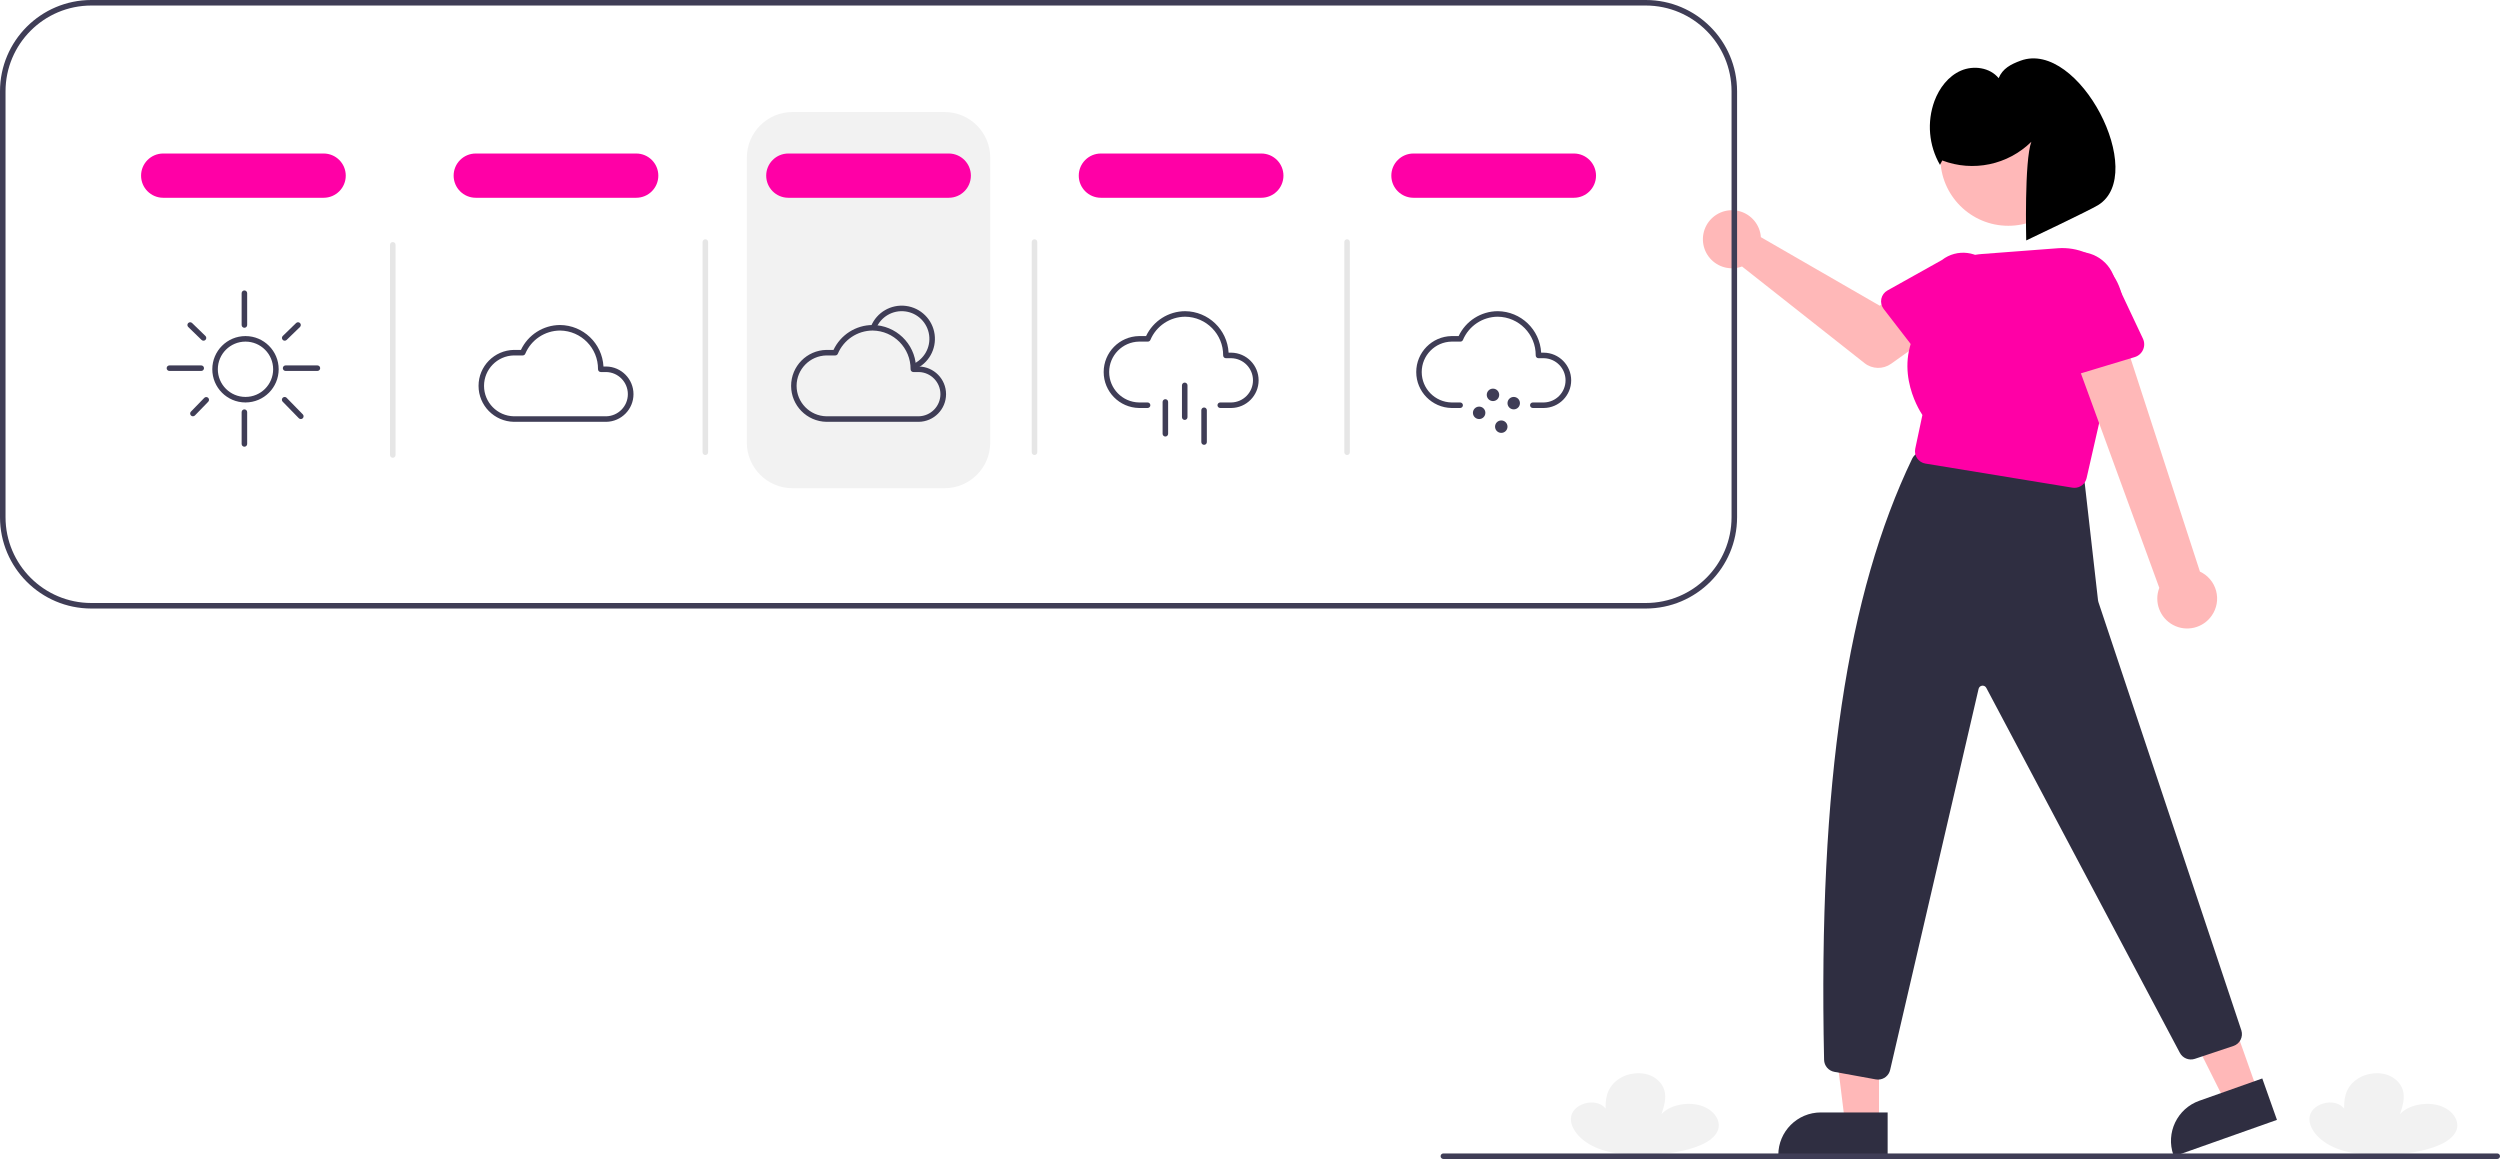
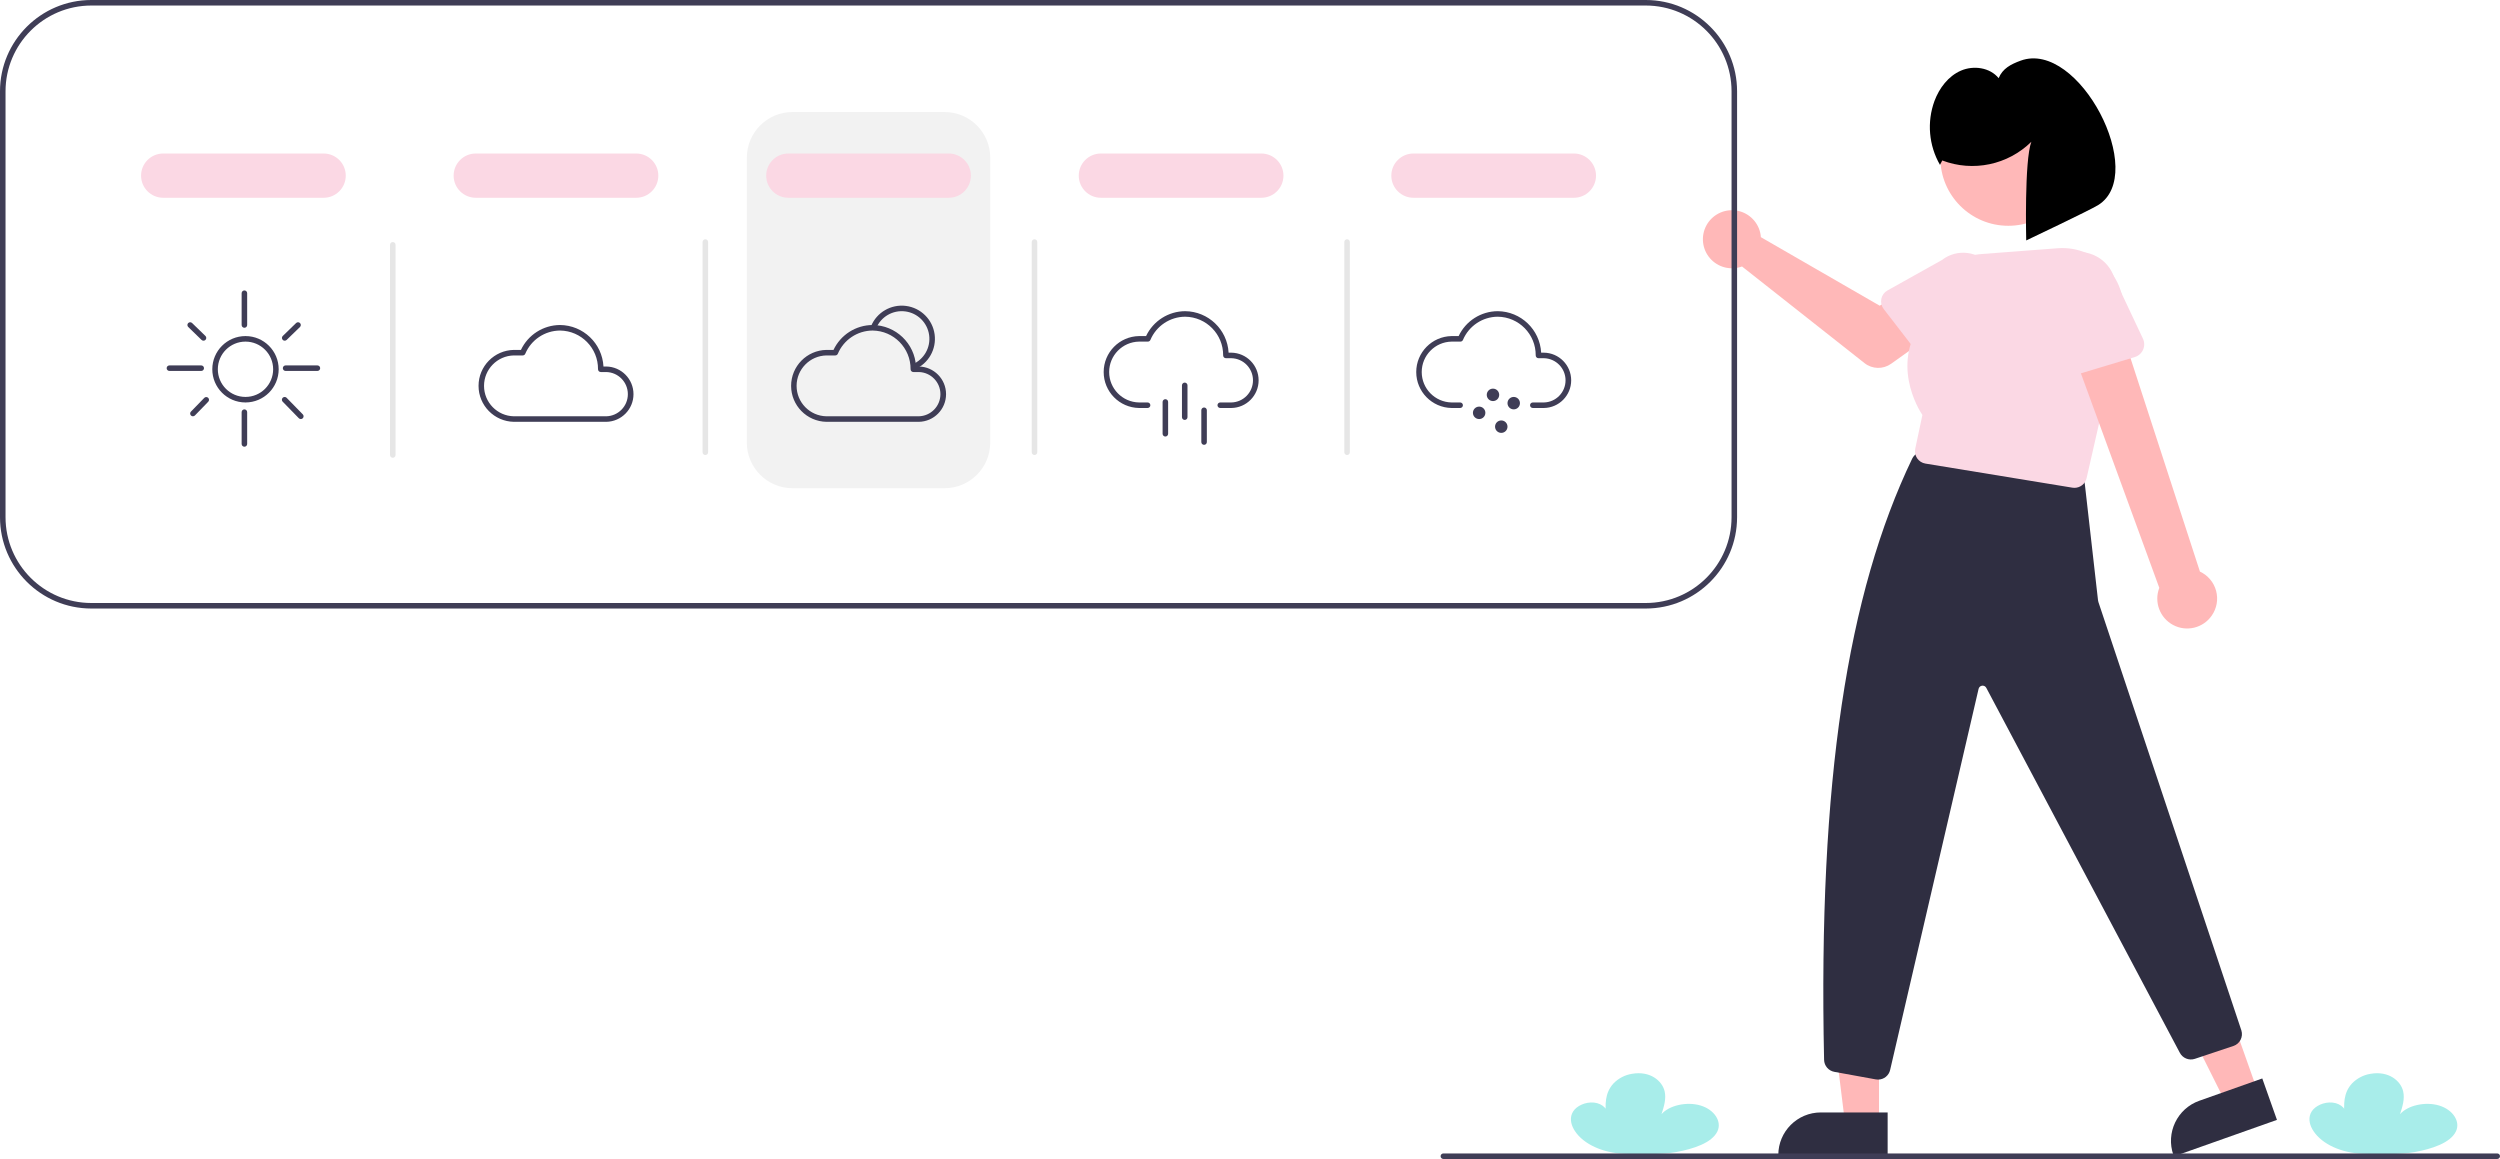
<svg xmlns="http://www.w3.org/2000/svg" data-name="Layer 1" width="903.815" height="419" viewBox="0 0 903.815 419">
-   <path d="M1002.298,657.635c-7.669-.318-14.655-3.413-17.816-8.208q-.222-.337-.418-.683c-1.154-2.043-1.514-4.392-.253-6.405s4.413-3.542,7.579-3.225,5.636,2.842,4.326,4.84c-.293-4.038-.532-8.281,2.724-11.796a11.897,11.897,0,0,1,6.665-3.445c6.56-1.154,10.916,2.555,11.788,6.301.644,2.765-.246,5.577-1.131,8.311,2.728-3.226,9.218-4.662,14.187-3.138s7.727,5.794,6.029,9.337c-2,4.173-8.669,6.33-14.863,7.47C1016.002,657.935,1008.333,657.885,1002.298,657.635Z" transform="translate(-148.0925 -240.5)" fill="#f2f2f2" />
-   <path d="M735.298,657.635c-7.669-.318-14.655-3.413-17.816-8.208q-.222-.337-.418-.683c-1.154-2.043-1.514-4.392-.253-6.405s4.413-3.542,7.579-3.225,5.636,2.842,4.326,4.84c-.293-4.038-.532-8.281,2.724-11.796a11.897,11.897,0,0,1,6.665-3.445c6.56-1.154,10.916,2.555,11.788,6.301.644,2.765-.246,5.577-1.131,8.311,2.728-3.226,9.218-4.662,14.187-3.138s7.727,5.794,6.029,9.337c-2,4.173-8.669,6.33-14.863,7.47C749.002,657.935,741.333,657.885,735.298,657.635Z" transform="translate(-148.0925 -240.5)" fill="#f2f2f2" />
+   <path d="M1002.298,657.635c-7.669-.318-14.655-3.413-17.816-8.208q-.222-.337-.418-.683c-1.154-2.043-1.514-4.392-.253-6.405s4.413-3.542,7.579-3.225,5.636,2.842,4.326,4.84c-.293-4.038-.532-8.281,2.724-11.796a11.897,11.897,0,0,1,6.665-3.445c6.56-1.154,10.916,2.555,11.788,6.301.644,2.765-.246,5.577-1.131,8.311,2.728-3.226,9.218-4.662,14.187-3.138s7.727,5.794,6.029,9.337c-2,4.173-8.669,6.33-14.863,7.47C1016.002,657.935,1008.333,657.885,1002.298,657.635Z" transform="translate(-148.0925 -240.5)" fill="#a8edea" />
+   <path d="M735.298,657.635c-7.669-.318-14.655-3.413-17.816-8.208q-.222-.337-.418-.683c-1.154-2.043-1.514-4.392-.253-6.405s4.413-3.542,7.579-3.225,5.636,2.842,4.326,4.84c-.293-4.038-.532-8.281,2.724-11.796a11.897,11.897,0,0,1,6.665-3.445c6.56-1.154,10.916,2.555,11.788,6.301.644,2.765-.246,5.577-1.131,8.311,2.728-3.226,9.218-4.662,14.187-3.138s7.727,5.794,6.029,9.337c-2,4.173-8.669,6.33-14.863,7.47C749.002,657.935,741.333,657.885,735.298,657.635Z" transform="translate(-148.0925 -240.5)" fill="#a8edea" />
  <path d="M489.592,417h-55a16.519,16.519,0,0,1-16.5-16.5v-103a16.519,16.519,0,0,1,16.5-16.5h55a16.519,16.519,0,0,1,16.5,16.5v103A16.519,16.519,0,0,1,489.592,417Z" transform="translate(-148.0925 -240.5)" fill="#f2f2f2" />
  <polygon points="679.306 406.177 667.047 406.177 661.214 358.889 679.308 358.89 679.306 406.177" fill="#ffb8b8" />
  <path d="M830.525,658.562l-39.531-.001v-.5a15.386,15.386,0,0,1,15.386-15.386h.001l24.144.001Z" transform="translate(-148.0925 -240.5)" fill="#2f2e41" />
  <polygon points="816.262 394.707 804.705 398.799 783.42 356.172 800.476 350.132 816.262 394.707" fill="#ffb8b8" />
  <path d="M971.269,645.365l-37.263,13.196-.167-.471a15.386,15.386,0,0,1,9.367-19.64l.001-0,22.759-8.06Z" transform="translate(-148.0925 -240.5)" fill="#2f2e41" />
  <path d="M827.057,630.8a4.613,4.613,0,0,1-.82-.074l-14.992-2.726a4.521,4.521,0,0,1-3.698-4.337c-2.179-100.914,8.535-168.729,31.843-217.336a4.473,4.473,0,0,1,4.691-2.481l53.912,7.783a4.505,4.505,0,0,1,3.828,3.947l4.754,41.903a3.546,3.546,0,0,0,.142.666l51.689,154.869a4.519,4.519,0,0,1-2.866,5.631L941.572,623.302a4.523,4.523,0,0,1-5.448-2.257L866.206,489.208a1.5,1.5,0,0,0-2.807.35L831.438,627.263A4.482,4.482,0,0,1,827.057,630.8Z" transform="translate(-148.0925 -240.5)" fill="#2f2e41" />
  <path d="M784.45,324.597a10.527,10.527,0,0,1,.239,1.64l42.957,24.782,10.441-6.011L849.219,359.581,831.769,372.018a8,8,0,0,1-9.598-.234L777.874,336.839a10.497,10.497,0,1,1,6.576-12.241Z" transform="translate(-148.0925 -240.5)" fill="#ffb8b8" />
-   <path d="M828.237,348.542a4.495,4.495,0,0,1,2.211-3.025l19.713-11.023a12.497,12.497,0,0,1,15.327,19.744l-15.717,16.321a4.5,4.5,0,0,1-6.804-.373l-13.884-17.994A4.495,4.495,0,0,1,828.237,348.542Z" transform="translate(-148.0925 -240.5)" fill="#ff00a6" />
+   <path d="M828.237,348.542a4.495,4.495,0,0,1,2.211-3.025l19.713-11.023a12.497,12.497,0,0,1,15.327,19.744l-15.717,16.321a4.5,4.5,0,0,1-6.804-.373l-13.884-17.994A4.495,4.495,0,0,1,828.237,348.542Z" transform="translate(-148.0925 -240.5)" fill="#FBD8E4" />
  <circle cx="726.05" cy="57.066" r="24.561" fill="#ffb8b8" />
-   <path d="M898.059,416.868a4.5,4.5,0,0,1-.728-.06L844.177,408.095a4.5,4.5,0,0,1-3.674-5.374l2.586-12.191c-1.324-1.975-12.103-19.146,1.026-35.274a22.01,22.01,0,0,1,20.433-22.922l27.469-2.087a22.127,22.127,0,0,1,23.022,27.885l-12.593,55.237A4.51,4.51,0,0,1,898.059,416.868Z" transform="translate(-148.0925 -240.5)" fill="#ff00a6" />
+   <path d="M898.059,416.868a4.5,4.5,0,0,1-.728-.06L844.177,408.095a4.5,4.5,0,0,1-3.674-5.374l2.586-12.191c-1.324-1.975-12.103-19.146,1.026-35.274a22.01,22.01,0,0,1,20.433-22.922l27.469-2.087a22.127,22.127,0,0,1,23.022,27.885l-12.593,55.237A4.51,4.51,0,0,1,898.059,416.868Z" transform="translate(-148.0925 -240.5)" fill="#FBD8E4" />
  <path d="M947.695,463.058a10.743,10.743,0,0,0-4.27-15.91L913.161,354.102l-17.538,8.322,33.113,90.599a10.801,10.801,0,0,0,18.959,10.036Z" transform="translate(-148.0925 -240.5)" fill="#ffb8b8" />
-   <path d="M919.855,369.593l-23.288,7.035a4.817,4.817,0,0,1-6.158-3.909l-3.535-23.995A13.377,13.377,0,0,1,912.507,341.063l10.312,21.866a4.817,4.817,0,0,1-2.964,6.664Z" transform="translate(-148.0925 -240.5)" fill="#ff00a6" />
+   <path d="M919.855,369.593l-23.288,7.035a4.817,4.817,0,0,1-6.158-3.909l-3.535-23.995A13.377,13.377,0,0,1,912.507,341.063l10.312,21.866a4.817,4.817,0,0,1-2.964,6.664Z" transform="translate(-148.0925 -240.5)" fill="#FBD8E4" />
  <path d="M850.268,298.514a30.443,30.443,0,0,0,32.211-6.764c-2.576,6.806-1.856,35.674-1.856,35.674s22.847-10.847,25.946-12.744c18.307-11.204-6.942-59.943-27.946-52.256-3.558,1.302-6.529,2.834-7.968,6.338-3.136-3.869-9.073-4.708-13.64-2.721s-7.813,6.293-9.559,10.958a27.407,27.407,0,0,0,1.993,23.113Z" transform="translate(-148.0925 -240.5)" />
  <path d="M743.093,240.5h-562a33.032,33.032,0,0,0-33,33v154a33.032,33.032,0,0,0,33,33h562a33.032,33.032,0,0,0,33-33v-154A33.032,33.032,0,0,0,743.093,240.5Zm31,187a31.04,31.04,0,0,1-31,31h-562a31.04,31.04,0,0,1-31-31v-154a31.04,31.04,0,0,1,31-31h562a31.04,31.04,0,0,1,31,31Z" transform="translate(-148.0925 -240.5)" fill="#3f3d56" />
  <path d="M236.843,386a12,12,0,1,1,12-12A12.014,12.014,0,0,1,236.843,386Zm0-22a10,10,0,1,0,10,10A10.011,10.011,0,0,0,236.843,364Z" transform="translate(-148.0925 -240.5)" fill="#3f3d56" />
  <path d="M236.449,359a1,1,0,0,1-1-1V346.5a1,1,0,0,1,2,0V358A1,1,0,0,1,236.449,359Z" transform="translate(-148.0925 -240.5)" fill="#3f3d56" />
  <path d="M220.843,374.606h-11.5a1,1,0,0,1,0-2h11.5a1,1,0,1,1,0,2Z" transform="translate(-148.0925 -240.5)" fill="#3f3d56" />
  <path d="M262.843,374.606h-11.5a1,1,0,0,1,0-2h11.5a1,1,0,0,1,0,2Z" transform="translate(-148.0925 -240.5)" fill="#3f3d56" />
  <path d="M251.027,363.672a1,1,0,0,1-.696-1.718l4.816-4.672a1,1,0,0,1,1.393,1.436l-4.816,4.672A.996.996,0,0,1,251.027,363.672Z" transform="translate(-148.0925 -240.5)" fill="#3f3d56" />
  <path d="M221.658,363.672a.997.997,0,0,1-.696-.282l-4.816-4.672a1,1,0,1,1,1.393-1.436l4.816,4.672a1,1,0,0,1-.696,1.718Z" transform="translate(-148.0925 -240.5)" fill="#3f3d56" />
  <path d="M217.843,391a1,1,0,0,1-.718-1.697l4.816-4.959a1,1,0,0,1,1.435,1.394l-4.816,4.959A.999.999,0,0,1,217.843,391Z" transform="translate(-148.0925 -240.5)" fill="#3f3d56" />
  <path d="M256.843,392a.995.995,0,0,1-.716-.302l-5.816-5.959a1.0 1,0,1,1,1.431-1.396l5.816,5.959A1.0 1,0,0,1,256.843,392Z" transform="translate(-148.0925 -240.5)" fill="#3f3d56" />
  <path d="M236.449,402a1,1,0,0,1-1-1V389.5a1,1,0,0,1,2,0V401A1,1,0,0,1,236.449,402Z" transform="translate(-148.0925 -240.5)" fill="#3f3d56" />
  <path d="M367.256,393H333.874a13.002,13.002,0,0,1,0-26h2.553a15.707,15.707,0,0,1,14.138-9,15.866,15.866,0,0,1,15.697,15h.994a10.001,10.001,0,0,1,0,20Zm-33.382-24a11.002,11.002,0,0,0,0,22h33.382a8.002,8.002,0,0,0,0-16h-1.964a1,1,0,0,1-1-1,13.881,13.881,0,0,0-13.727-14,13.725,13.725,0,0,0-12.575,8.395,1,1,0,0,1-.919.605Z" transform="translate(-148.0925 -240.5)" fill="#3f3d56" />
  <path d="M478.764,374.057l-.779-1.842A10.002,10.002,0,1,0,464.844,359.188l-1.849-.763a12.002,12.002,0,1,1,15.768,15.631Z" transform="translate(-148.0925 -240.5)" fill="#3f3d56" />
  <path d="M480.256,393H446.874a13.002,13.002,0,0,1,0-26h2.553a15.707,15.707,0,0,1,14.138-9,15.866,15.866,0,0,1,15.697,15h.994a10.001,10.001,0,0,1,0,20Zm-33.382-24a11.002,11.002,0,0,0,0,22h33.382a8.002,8.002,0,0,0,0-16h-1.964a1,1,0,0,1-1-1,13.881,13.881,0,0,0-13.727-14,13.725,13.725,0,0,0-12.575,8.395,1,1,0,0,1-.919.605Z" transform="translate(-148.0925 -240.5)" fill="#3f3d56" />
  <path d="M593.256,388h-4.014a1,1,0,0,1,0-2h4.014a8.002,8.002,0,0,0,0-16h-1.964a1,1,0,0,1-1-1,13.881,13.881,0,0,0-13.727-14,13.725,13.725,0,0,0-12.575,8.395,1,1,0,0,1-.919.605h-3.197a11.002,11.002,0,0,0,0,22h3.1a1,1,0,0,1,0,2h-3.1a13.002,13.002,0,0,1,0-26h2.553a15.707,15.707,0,0,1,14.138-9,15.866,15.866,0,0,1,15.697,15h.994a10.001,10.001,0,0,1,0,20Z" transform="translate(-148.0925 -240.5)" fill="#3f3d56" />
  <path d="M576.4,392.317a1,1,0,0,1-1-1v-11.5a1,1,0,1,1,2,0v11.5A1,1,0,0,1,576.4,392.317Z" transform="translate(-148.0925 -240.5)" fill="#3f3d56" />
  <path d="M569.4,398.317a1,1,0,0,1-1-1v-11.5a1,1,0,1,1,2,0v11.5A1,1,0,0,1,569.4,398.317Z" transform="translate(-148.0925 -240.5)" fill="#3f3d56" />
  <path d="M583.4,401.317a1,1,0,0,1-1-1v-11.5a1,1,0,1,1,2,0v11.5A1,1,0,0,1,583.4,401.317Z" transform="translate(-148.0925 -240.5)" fill="#3f3d56" />
  <path d="M706.256,388h-4.014a1,1,0,0,1,0-2h4.014a8.002,8.002,0,0,0,0-16h-1.964a1,1,0,0,1-1-1,13.881,13.881,0,0,0-13.727-14,13.725,13.725,0,0,0-12.575,8.395,1,1,0,0,1-.919.605h-3.197a11.002,11.002,0,0,0,0,22h3.1a1,1,0,1,1,0,2h-3.1a13.002,13.002,0,0,1,0-26h2.553a15.707,15.707,0,0,1,14.138-9,15.866,15.866,0,0,1,15.697,15h.994a10.001,10.001,0,0,1,0,20Z" transform="translate(-148.0925 -240.5)" fill="#3f3d56" />
  <circle cx="539.75" cy="142.75" r="2.25" fill="#3f3d56" />
  <circle cx="547.25" cy="145.75" r="2.25" fill="#3f3d56" />
  <circle cx="534.75" cy="149.25" r="2.25" fill="#3f3d56" />
  <circle cx="542.75" cy="154.25" r="2.25" fill="#3f3d56" />
-   <path d="M265.093,312h-58a8,8,0,0,1,0-16h58a8,8,0,0,1,0,16Z" transform="translate(-148.0925 -240.5)" fill="#ff00a6" />
-   <path d="M378.093,312h-58a8,8,0,1,1,0-16h58a8,8,0,0,1,0,16Z" transform="translate(-148.0925 -240.5)" fill="#ff00a6" />
-   <path d="M491.093,312h-58a8,8,0,1,1,0-16h58a8,8,0,0,1,0,16Z" transform="translate(-148.0925 -240.5)" fill="#ff00a6" />
-   <path d="M604.093,312h-58a8,8,0,0,1,0-16h58a8,8,0,0,1,0,16Z" transform="translate(-148.0925 -240.5)" fill="#ff00a6" />
-   <path d="M717.093,312h-58a8,8,0,0,1,0-16h58a8,8,0,0,1,0,16Z" transform="translate(-148.0925 -240.5)" fill="#ff00a6" />
+   <path d="M265.093,312h-58a8,8,0,0,1,0-16h58a8,8,0,0,1,0,16Z" transform="translate(-148.0925 -240.5)" fill="#FBD8E4" />
+   <path d="M378.093,312h-58a8,8,0,1,1,0-16h58a8,8,0,0,1,0,16Z" transform="translate(-148.0925 -240.5)" fill="#FBD8E4" />
+   <path d="M491.093,312h-58a8,8,0,1,1,0-16h58a8,8,0,0,1,0,16Z" transform="translate(-148.0925 -240.5)" fill="#FBD8E4" />
+   <path d="M604.093,312h-58a8,8,0,0,1,0-16h58a8,8,0,0,1,0,16Z" transform="translate(-148.0925 -240.5)" fill="#FBD8E4" />
+   <path d="M717.093,312h-58a8,8,0,0,1,0-16h58a8,8,0,0,1,0,16Z" transform="translate(-148.0925 -240.5)" fill="#FBD8E4" />
  <path d="M290.093,406a1,1,0,0,1-1-1V329a1,1,0,0,1,2,0v76A1,1,0,0,1,290.093,406Z" transform="translate(-148.0925 -240.5)" fill="#e6e6e6" />
  <path d="M403.093,405a1,1,0,0,1-1-1V328a1,1,0,0,1,2,0v76A1,1,0,0,1,403.093,405Z" transform="translate(-148.0925 -240.5)" fill="#e6e6e6" />
  <path d="M522.093,405a1,1,0,0,1-1-1V328a1,1,0,0,1,2,0v76A1,1,0,0,1,522.093,405Z" transform="translate(-148.0925 -240.5)" fill="#e6e6e6" />
  <path d="M635.093,405a1,1,0,0,1-1-1V328a1,1,0,0,1,2,0v76A1,1,0,0,1,635.093,405Z" transform="translate(-148.0925 -240.5)" fill="#e6e6e6" />
  <path d="M1050.907,659.5h-381a1,1,0,1,1,0-2h381a1,1,0,0,1,0,2Z" transform="translate(-148.0925 -240.5)" fill="#3f3d56" />
</svg>
